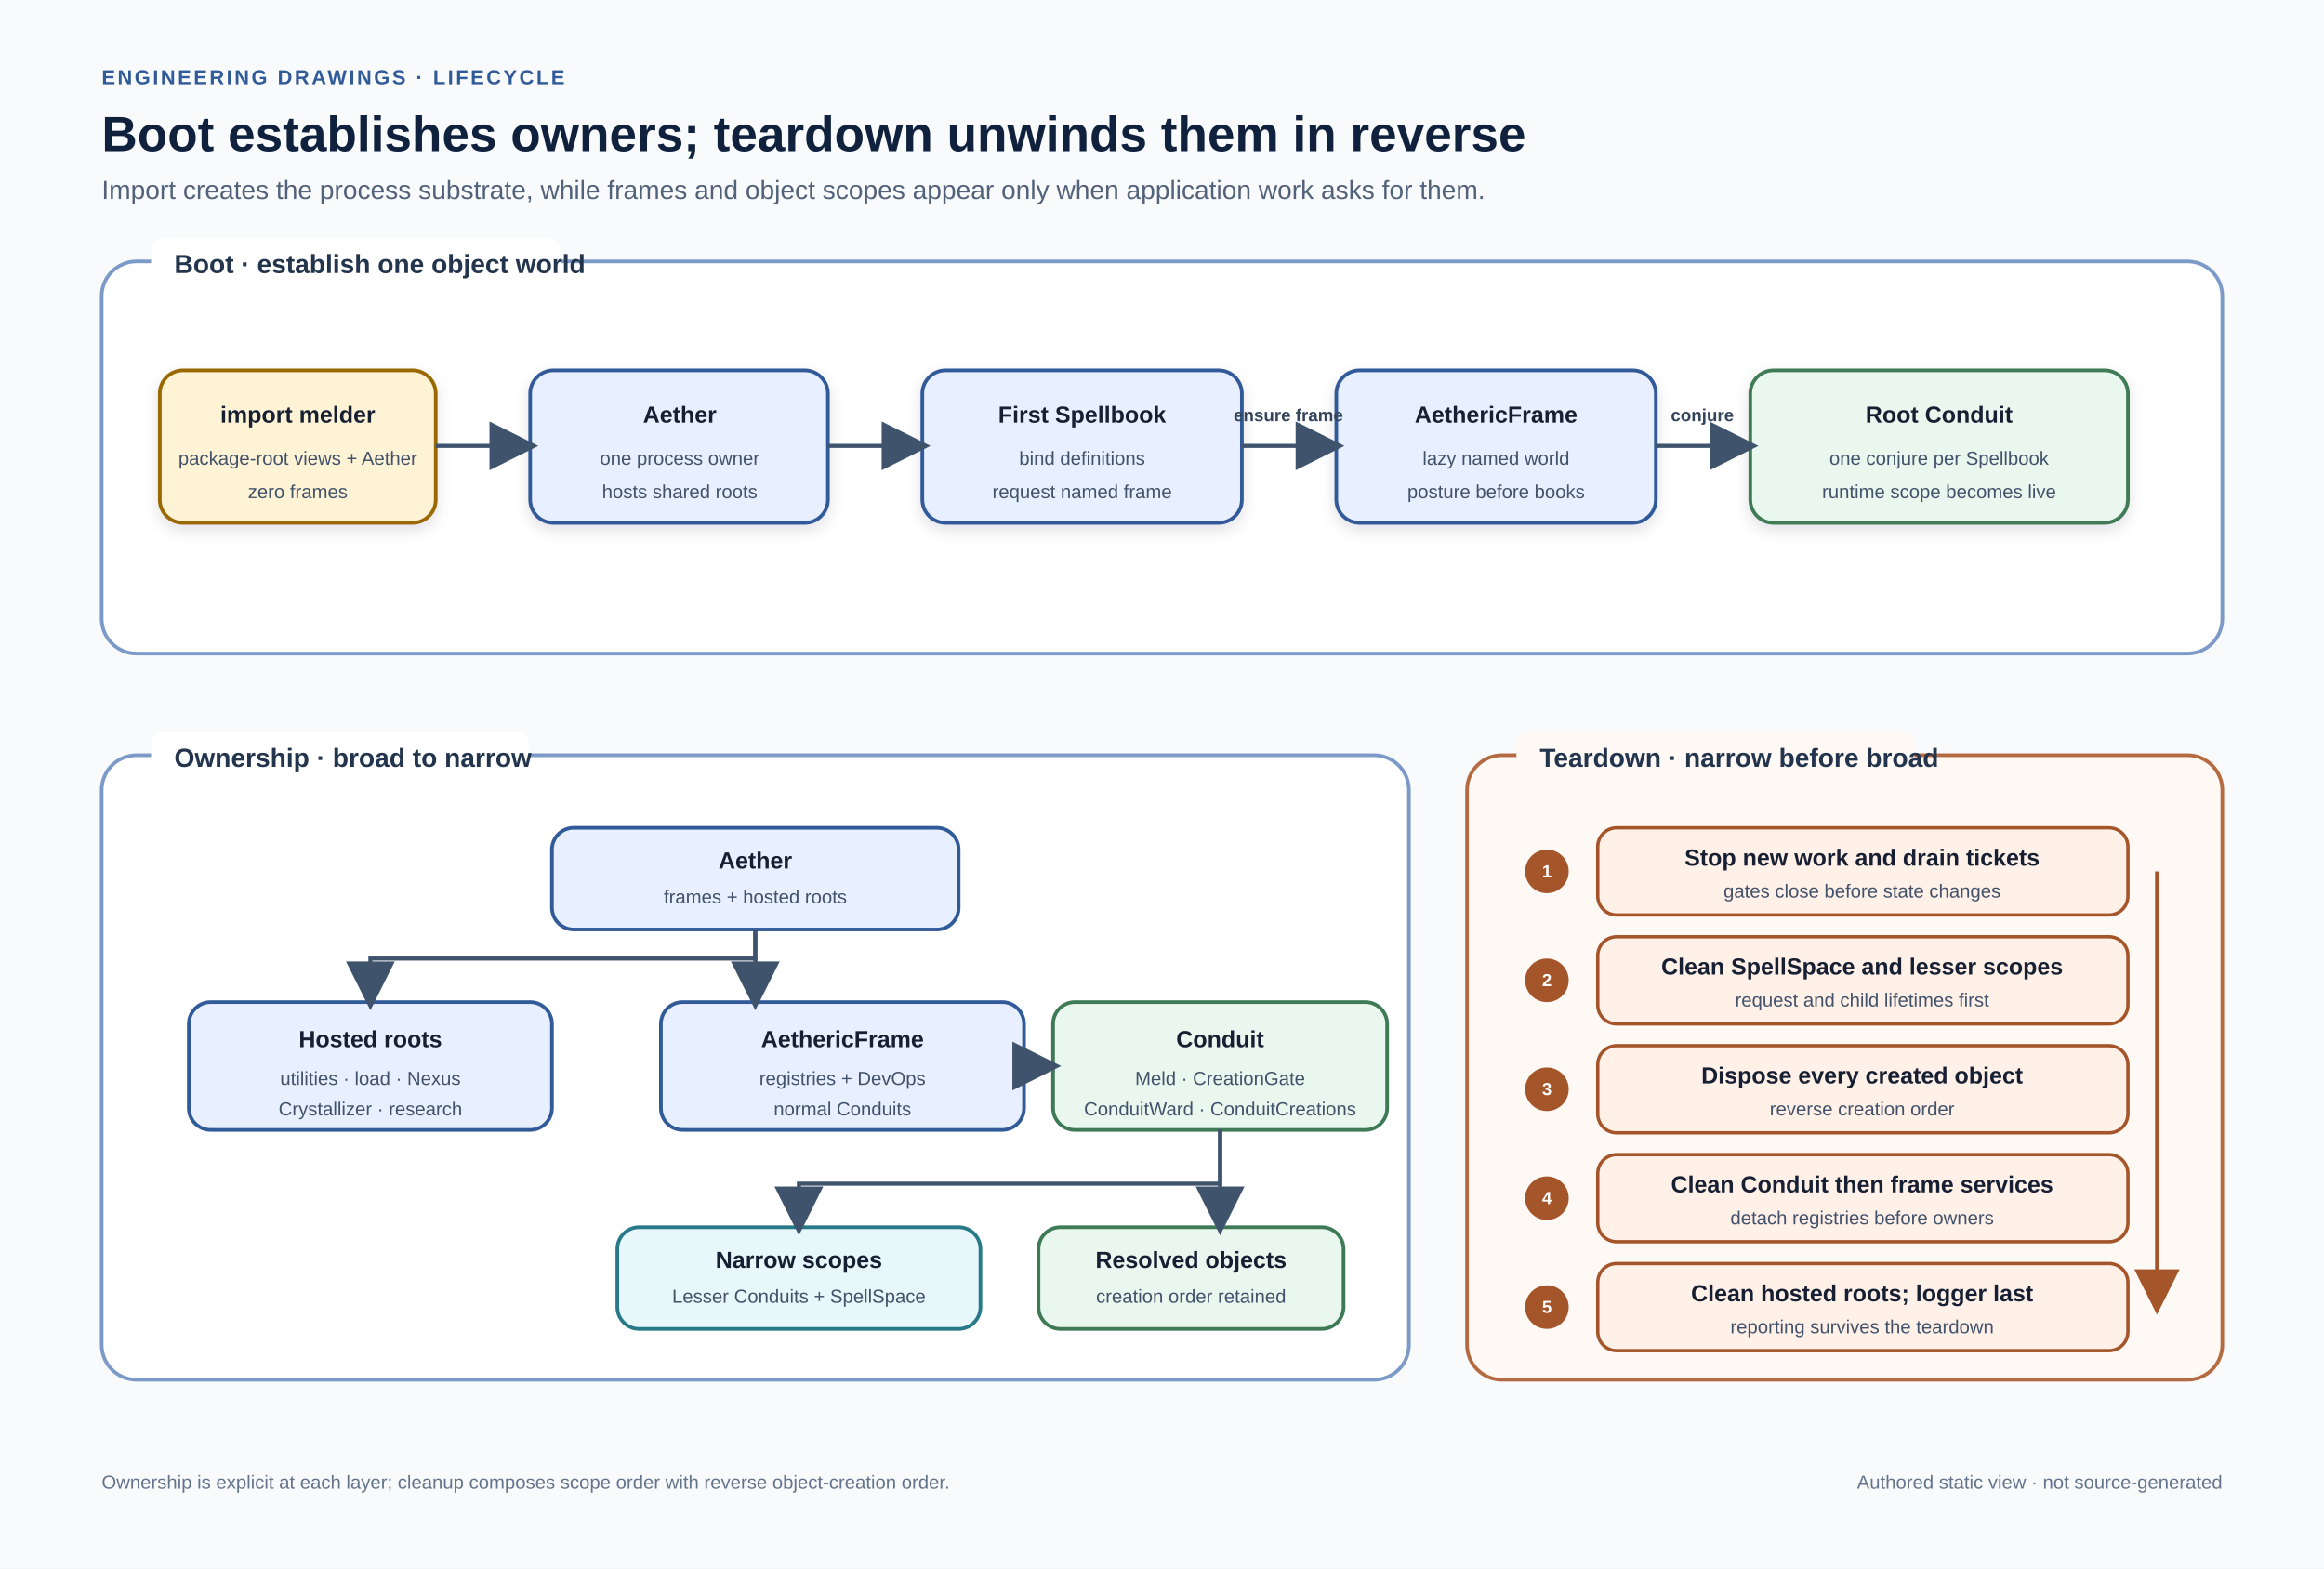
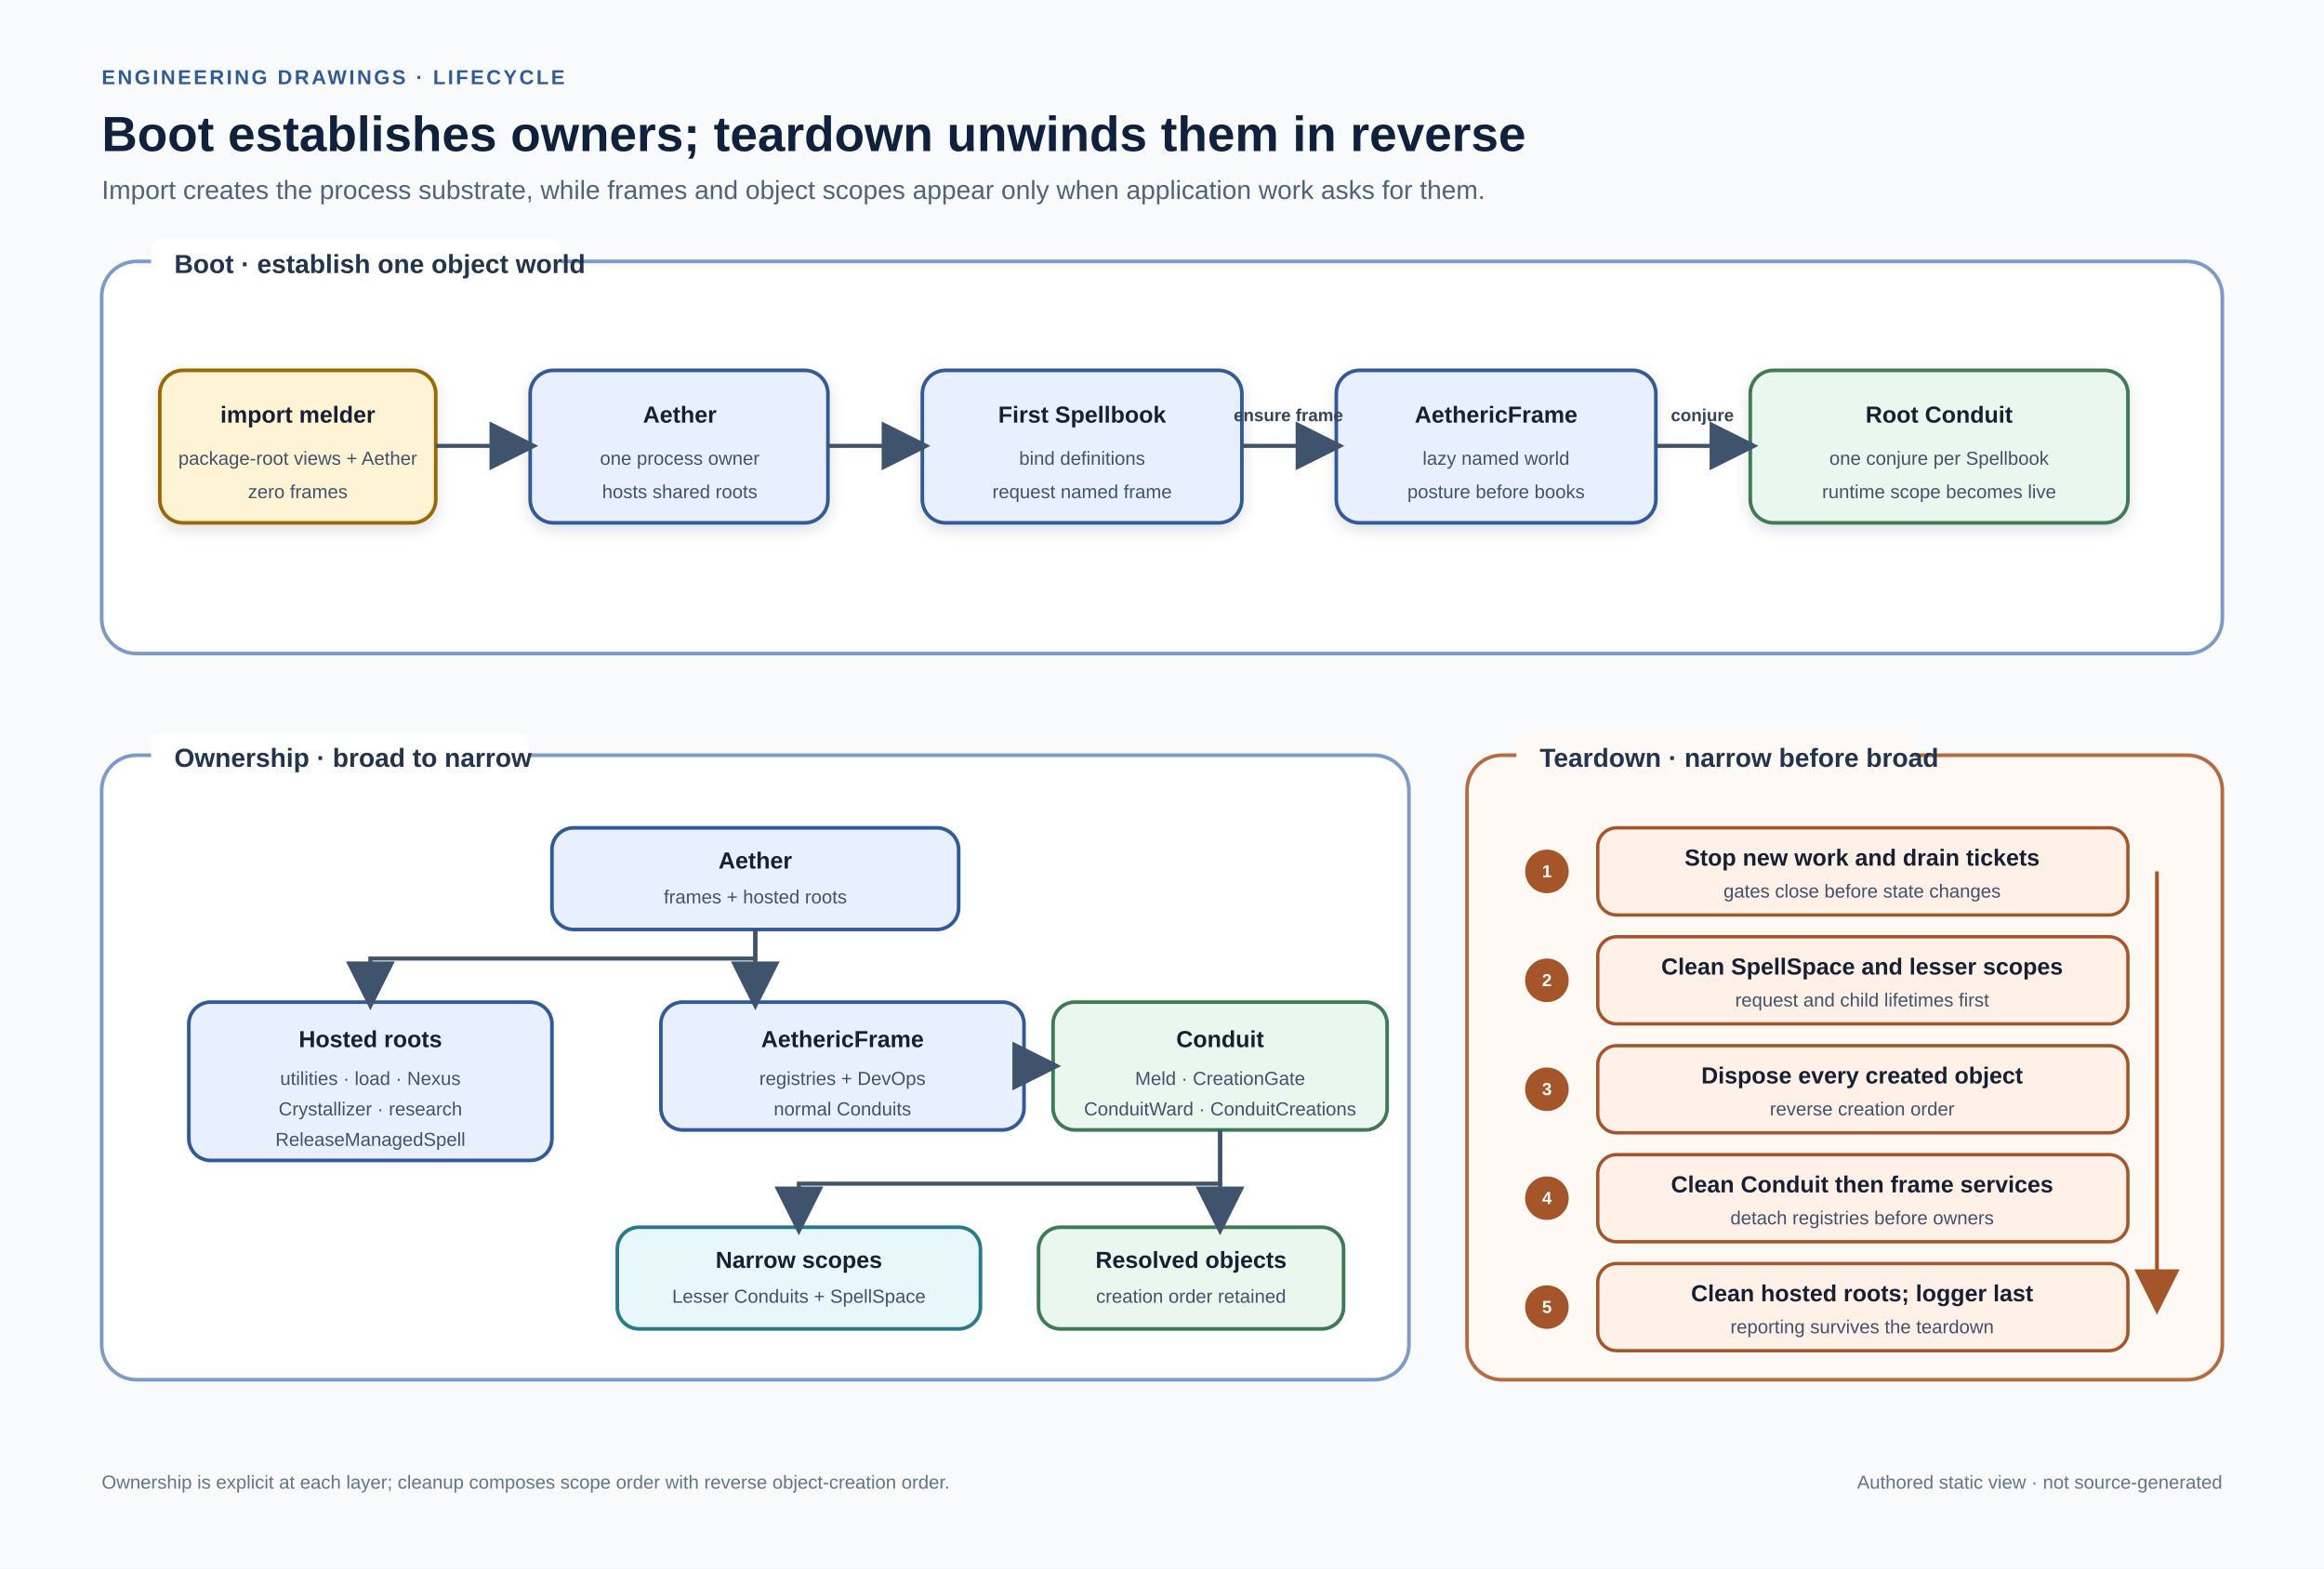
<svg xmlns="http://www.w3.org/2000/svg" width="1600" height="1080" viewBox="0 0 1600 1080" role="img" aria-labelledby="boot-title boot-desc">
  <defs>
    <filter id="shadow" x="-20%" y="-20%" width="140%" height="140%">
      <feDropShadow dx="0" dy="4" stdDeviation="5" flood-color="#172033" flood-opacity=".12" />
    </filter>
    <marker id="arrow" markerWidth="12" markerHeight="12" refX="10" refY="6" orient="auto" markerUnits="strokeWidth">
      <path d="M0 0 L12 6 L0 12z" fill="#40536d" />
    </marker>
    <marker id="arrow-red" markerWidth="12" markerHeight="12" refX="10" refY="6" orient="auto" markerUnits="strokeWidth">
      <path d="M0 0 L12 6 L0 12z" fill="#a4552a" />
    </marker>
    <style>
      .canvas{fill:#f8fafc}.title{font:700 34px "Segoe UI",Arial,sans-serif;fill:#10213d}.subtitle{font:400 18px "Segoe UI",Arial,sans-serif;fill:#52627a}.eyebrow{font:700 14px "Segoe UI",Arial,sans-serif;letter-spacing:1.6px;fill:#315a99}
      .panel{fill:#fff;stroke:#7c9ac8;stroke-width:2.5}.cleanup-panel{fill:#fff9f5;stroke:#b56b42;stroke-width:2.5}.panel-title{font:700 18px "Segoe UI",Arial,sans-serif;fill:#23344d}.owner{fill:#e8f0ff;stroke:#315a99;stroke-width:2.5}.execution{fill:#eaf7ef;stroke:#3f7a56;stroke-width:2.5}.scope{fill:#e7f7fa;stroke:#287a88;stroke-width:2.5}.host{fill:#fff3d6;stroke:#9a6700;stroke-width:2.5}.cleanup{fill:#fff0e8;stroke:#a4552a;stroke-width:2.3}
      .node-title{font:700 16px "Segoe UI",Arial,sans-serif;fill:#172033}.node-body{font:400 13px "Segoe UI",Arial,sans-serif;fill:#42526a}.edge{fill:none;stroke:#40536d;stroke-width:2.8;marker-end:url(#arrow)}.edge-dashed{fill:none;stroke:#64748b;stroke-width:2.3;stroke-dasharray:8 6;marker-end:url(#arrow)}.cleanup-edge{fill:none;stroke:#a4552a;stroke-width:2.6;marker-end:url(#arrow-red)}.label{font:600 12px "Segoe UI",Arial,sans-serif;fill:#34445b}.number{fill:#a4552a}.number-text{font:700 12px "Segoe UI",Arial,sans-serif;fill:#fff}.footer{font:400 13px "Segoe UI",Arial,sans-serif;fill:#64748b}
    </style>
  </defs>
  <rect class="canvas" width="1600" height="1080" />
  <text class="eyebrow" x="70" y="58">ENGINEERING DRAWINGS · LIFECYCLE</text>
  <text class="title" x="70" y="104">Boot establishes owners; teardown unwinds them in reverse</text>
  <text class="subtitle" x="70" y="137">Import creates the process substrate, while frames and object scopes appear only when application work asks for them.</text>
  <rect class="panel" x="70" y="180" width="1460" height="270" rx="24" />
  <rect x="104" y="164" width="282" height="34" rx="8" fill="#fff" />
  <text class="panel-title" x="120" y="188">Boot · establish one object world</text>
  <rect class="host" x="110" y="255" width="190" height="105" rx="16" filter="url(#shadow)" />
  <text class="node-title" x="205" y="291" text-anchor="middle">import melder</text>
  <text class="node-body" x="205" y="320" text-anchor="middle">package-root views + Aether</text>
  <text class="node-body" x="205" y="343" text-anchor="middle">zero frames</text>
  <rect class="owner" x="365" y="255" width="205" height="105" rx="16" filter="url(#shadow)" />
  <text class="node-title" x="468" y="291" text-anchor="middle">Aether</text>
  <text class="node-body" x="468" y="320" text-anchor="middle">one process owner</text>
  <text class="node-body" x="468" y="343" text-anchor="middle">hosts shared roots</text>
  <rect class="owner" x="635" y="255" width="220" height="105" rx="16" filter="url(#shadow)" />
  <text class="node-title" x="745" y="291" text-anchor="middle">First Spellbook</text>
  <text class="node-body" x="745" y="320" text-anchor="middle">bind definitions</text>
  <text class="node-body" x="745" y="343" text-anchor="middle">request named frame</text>
  <rect class="owner" x="920" y="255" width="220" height="105" rx="16" filter="url(#shadow)" />
  <text class="node-title" x="1030" y="291" text-anchor="middle">AethericFrame</text>
  <text class="node-body" x="1030" y="320" text-anchor="middle">lazy named world</text>
  <text class="node-body" x="1030" y="343" text-anchor="middle">posture before books</text>
  <rect class="execution" x="1205" y="255" width="260" height="105" rx="16" filter="url(#shadow)" />
  <text class="node-title" x="1335" y="291" text-anchor="middle">Root Conduit</text>
  <text class="node-body" x="1335" y="320" text-anchor="middle">one conjure per Spellbook</text>
  <text class="node-body" x="1335" y="343" text-anchor="middle">runtime scope becomes live</text>
  <path class="edge" d="M300 307 H365" />
  <path class="edge" d="M570 307 H635" />
  <path class="edge" d="M855 307 H920" />
  <path class="edge" d="M1140 307 H1205" />
  <text class="label" x="887" y="290" text-anchor="middle">ensure frame</text>
  <text class="label" x="1172" y="290" text-anchor="middle">conjure</text>
  <rect class="panel" x="70" y="520" width="900" height="430" rx="24" />
  <rect x="104" y="504" width="260" height="34" rx="8" fill="#fff" />
  <text class="panel-title" x="120" y="528">Ownership · broad to narrow</text>
  <rect class="owner" x="380" y="570" width="280" height="70" rx="15" />
  <text class="node-title" x="520" y="598" text-anchor="middle">Aether</text>
  <text class="node-body" x="520" y="622" text-anchor="middle">frames + hosted roots</text>
-   <rect class="owner" x="130" y="690" width="250" height="88" rx="15" />
+   <rect class="owner" x="130" y="690" width="250" height="109" rx="15" />
  <text class="node-title" x="255" y="721" text-anchor="middle">Hosted roots</text>
  <text class="node-body" x="255" y="747" text-anchor="middle">utilities · load · Nexus</text>
  <text class="node-body" x="255" y="768" text-anchor="middle">Crystallizer · research</text>
+   <text class="node-body" x="255" y="789" text-anchor="middle">ReleaseManagedSpell</text>
  <rect class="owner" x="455" y="690" width="250" height="88" rx="15" />
  <text class="node-title" x="580" y="721" text-anchor="middle">AethericFrame</text>
  <text class="node-body" x="580" y="747" text-anchor="middle">registries + DevOps</text>
  <text class="node-body" x="580" y="768" text-anchor="middle">normal Conduits</text>
  <rect class="execution" x="725" y="690" width="230" height="88" rx="15" />
  <text class="node-title" x="840" y="721" text-anchor="middle">Conduit</text>
  <text class="node-body" x="840" y="747" text-anchor="middle">Meld · CreationGate</text>
  <text class="node-body" x="840" y="768" text-anchor="middle">ConduitWard · ConduitCreations</text>
  <rect class="scope" x="425" y="845" width="250" height="70" rx="15" />
  <text class="node-title" x="550" y="873" text-anchor="middle">Narrow scopes</text>
  <text class="node-body" x="550" y="897" text-anchor="middle">Lesser Conduits + SpellSpace</text>
  <rect class="execution" x="715" y="845" width="210" height="70" rx="15" />
  <text class="node-title" x="820" y="873" text-anchor="middle">Resolved objects</text>
  <text class="node-body" x="820" y="897" text-anchor="middle">creation order retained</text>
  <path class="edge" d="M520 640 V660 H255 V690" />
  <path class="edge" d="M520 640 V690" />
  <path class="edge" d="M705 734 H725" />
  <path class="edge" d="M840 778 V815 H550 V845" />
  <path class="edge" d="M840 778 V845" />
  <rect class="cleanup-panel" x="1010" y="520" width="520" height="430" rx="24" />
  <rect x="1044" y="504" width="274" height="34" rx="8" fill="#fff9f5" />
  <text class="panel-title" x="1060" y="528">Teardown · narrow before broad</text>
  <g>
    <circle class="number" cx="1065" cy="600" r="15" />
    <text class="number-text" x="1065" y="604" text-anchor="middle">1</text>
    <rect class="cleanup" x="1100" y="570" width="365" height="60" rx="13" />
    <text class="node-title" x="1282" y="596" text-anchor="middle">Stop new work and drain tickets</text>
    <text class="node-body" x="1282" y="618" text-anchor="middle">gates close before state changes</text>
  </g>
  <g>
    <circle class="number" cx="1065" cy="675" r="15" />
    <text class="number-text" x="1065" y="679" text-anchor="middle">2</text>
    <rect class="cleanup" x="1100" y="645" width="365" height="60" rx="13" />
    <text class="node-title" x="1282" y="671" text-anchor="middle">Clean SpellSpace and lesser scopes</text>
    <text class="node-body" x="1282" y="693" text-anchor="middle">request and child lifetimes first</text>
  </g>
  <g>
    <circle class="number" cx="1065" cy="750" r="15" />
    <text class="number-text" x="1065" y="754" text-anchor="middle">3</text>
    <rect class="cleanup" x="1100" y="720" width="365" height="60" rx="13" />
    <text class="node-title" x="1282" y="746" text-anchor="middle">Dispose every created object</text>
    <text class="node-body" x="1282" y="768" text-anchor="middle">reverse creation order</text>
  </g>
  <g>
    <circle class="number" cx="1065" cy="825" r="15" />
    <text class="number-text" x="1065" y="829" text-anchor="middle">4</text>
    <rect class="cleanup" x="1100" y="795" width="365" height="60" rx="13" />
    <text class="node-title" x="1282" y="821" text-anchor="middle">Clean Conduit then frame services</text>
    <text class="node-body" x="1282" y="843" text-anchor="middle">detach registries before owners</text>
  </g>
  <g>
    <circle class="number" cx="1065" cy="900" r="15" />
    <text class="number-text" x="1065" y="904" text-anchor="middle">5</text>
    <rect class="cleanup" x="1100" y="870" width="365" height="60" rx="13" />
    <text class="node-title" x="1282" y="896" text-anchor="middle">Clean hosted roots; logger last</text>
    <text class="node-body" x="1282" y="918" text-anchor="middle">reporting survives the teardown</text>
  </g>
  <path class="cleanup-edge" d="M1485 600 V900" />
  <text class="footer" x="70" y="1025">Ownership is explicit at each layer; cleanup composes scope order with reverse object-creation order.</text>
  <text class="footer" x="1530" y="1025" text-anchor="end">Authored static view · not source-generated</text>
</svg>
